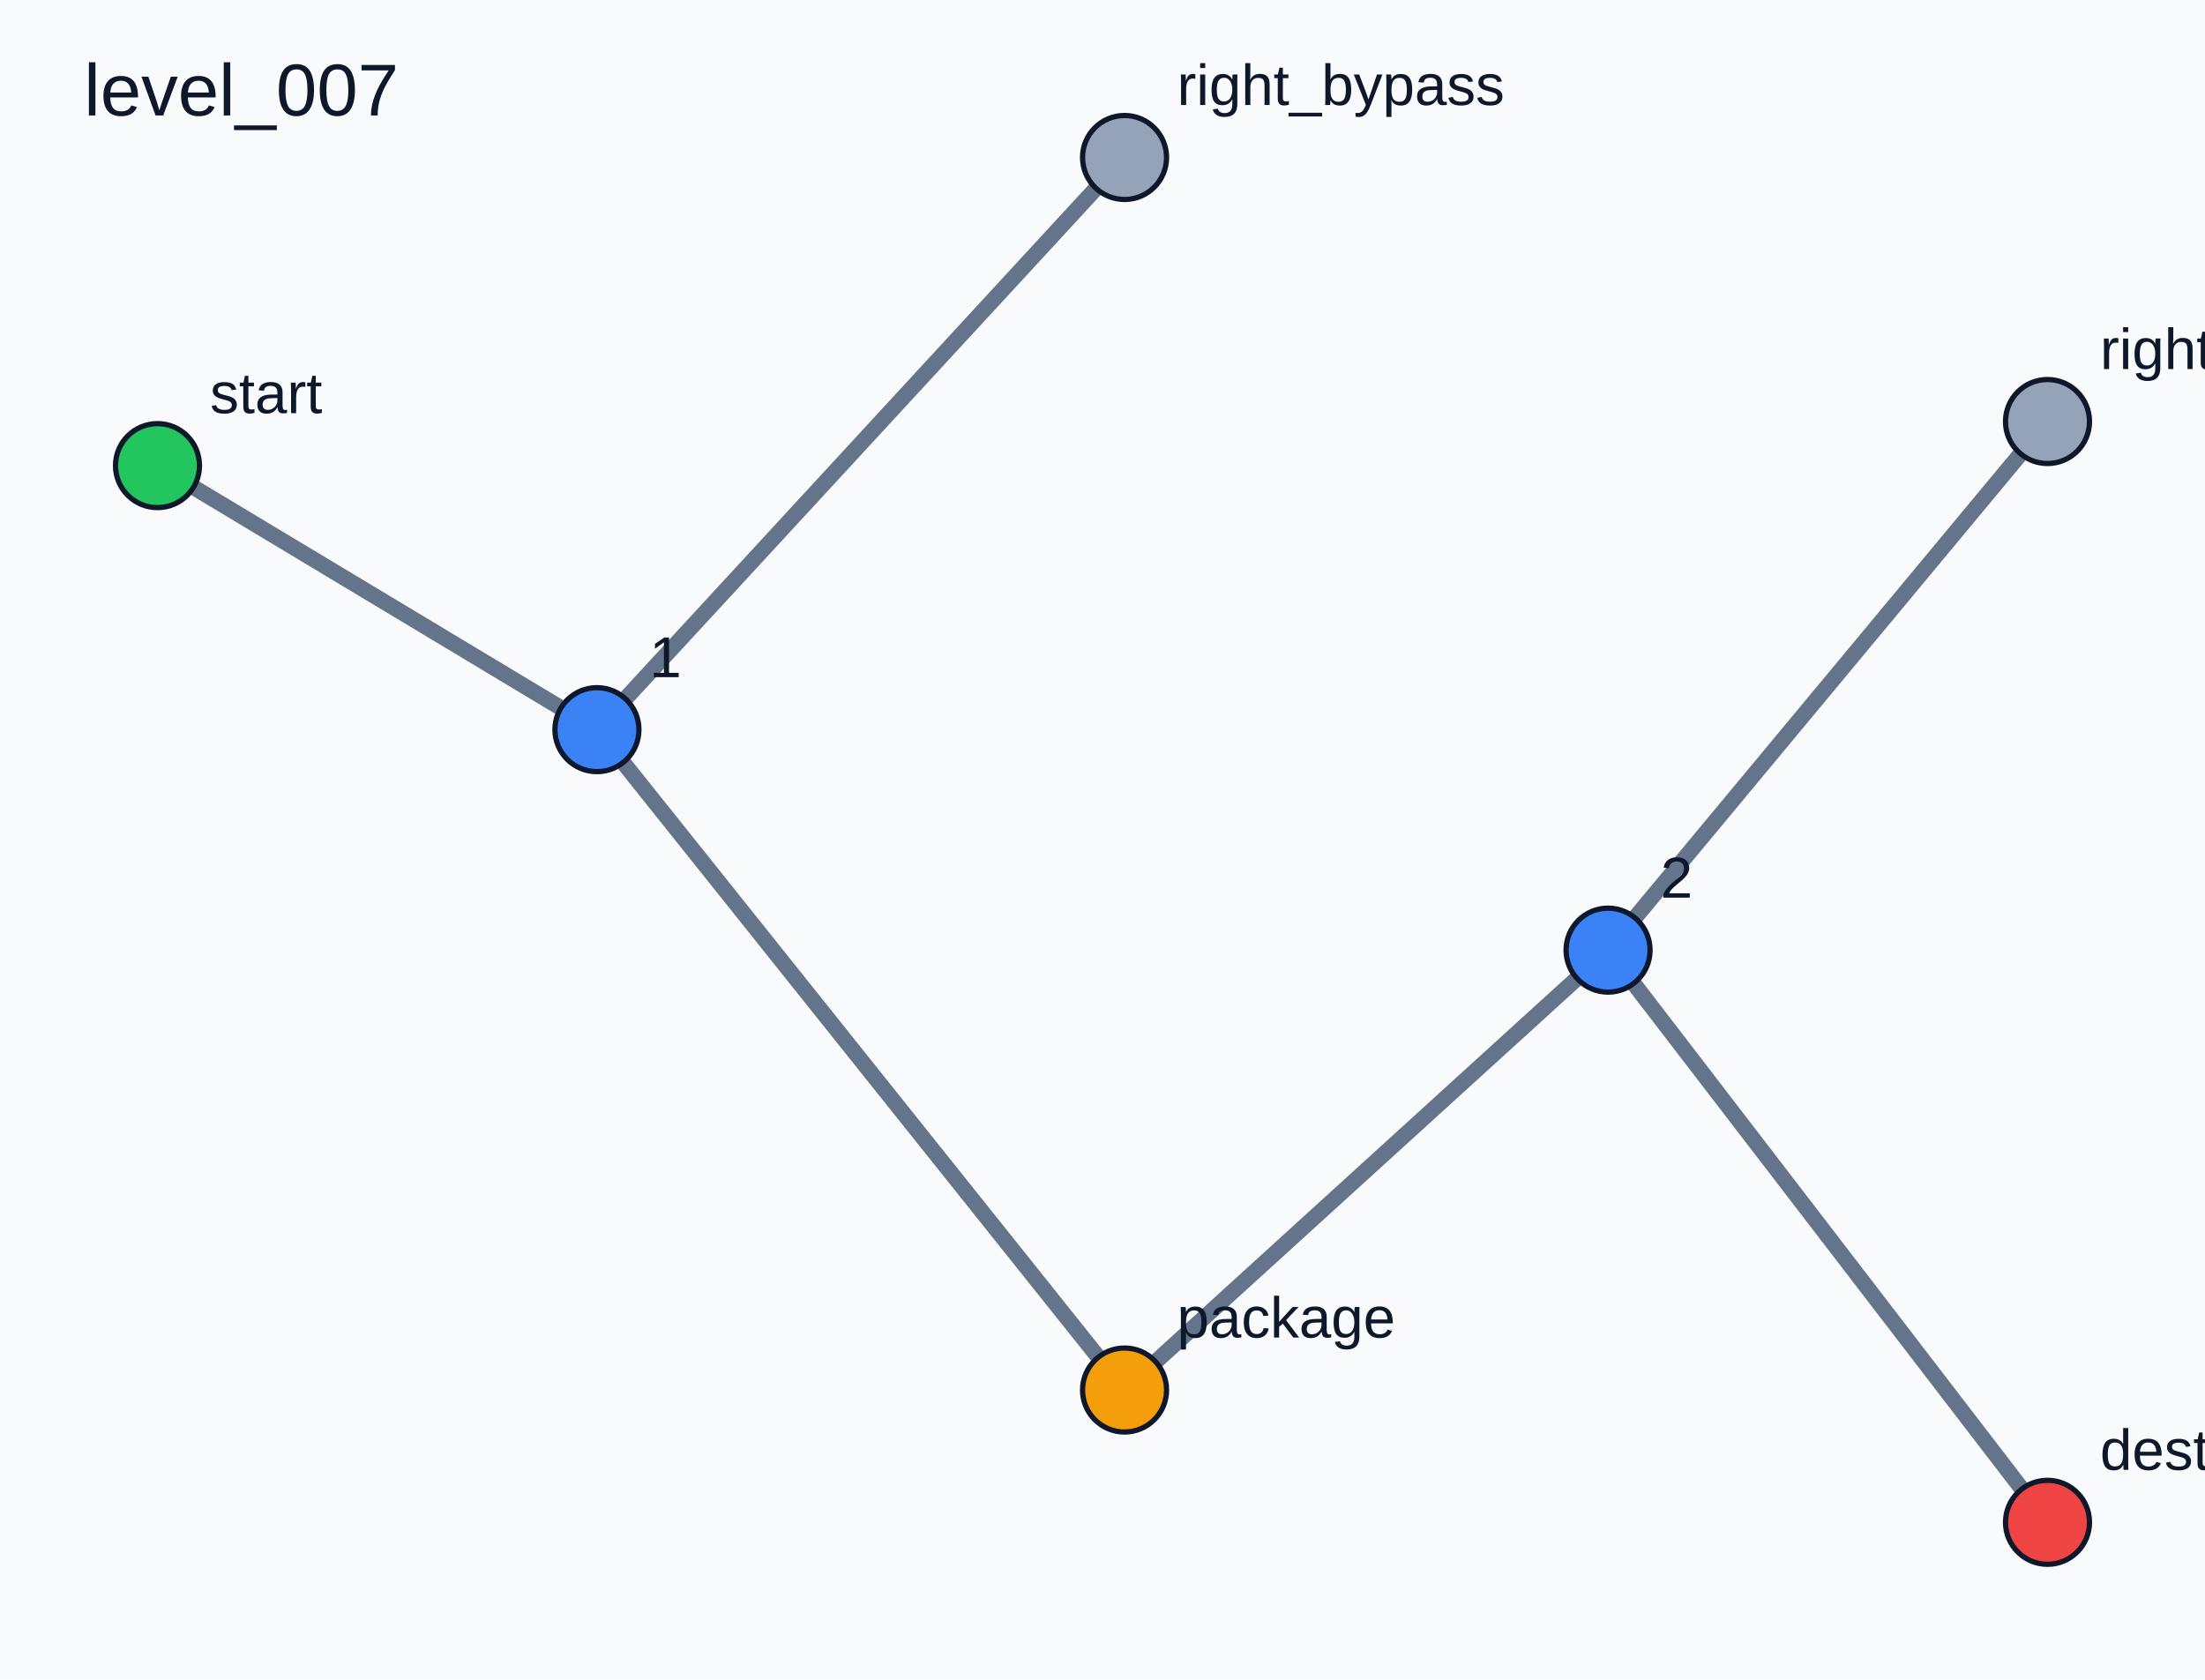
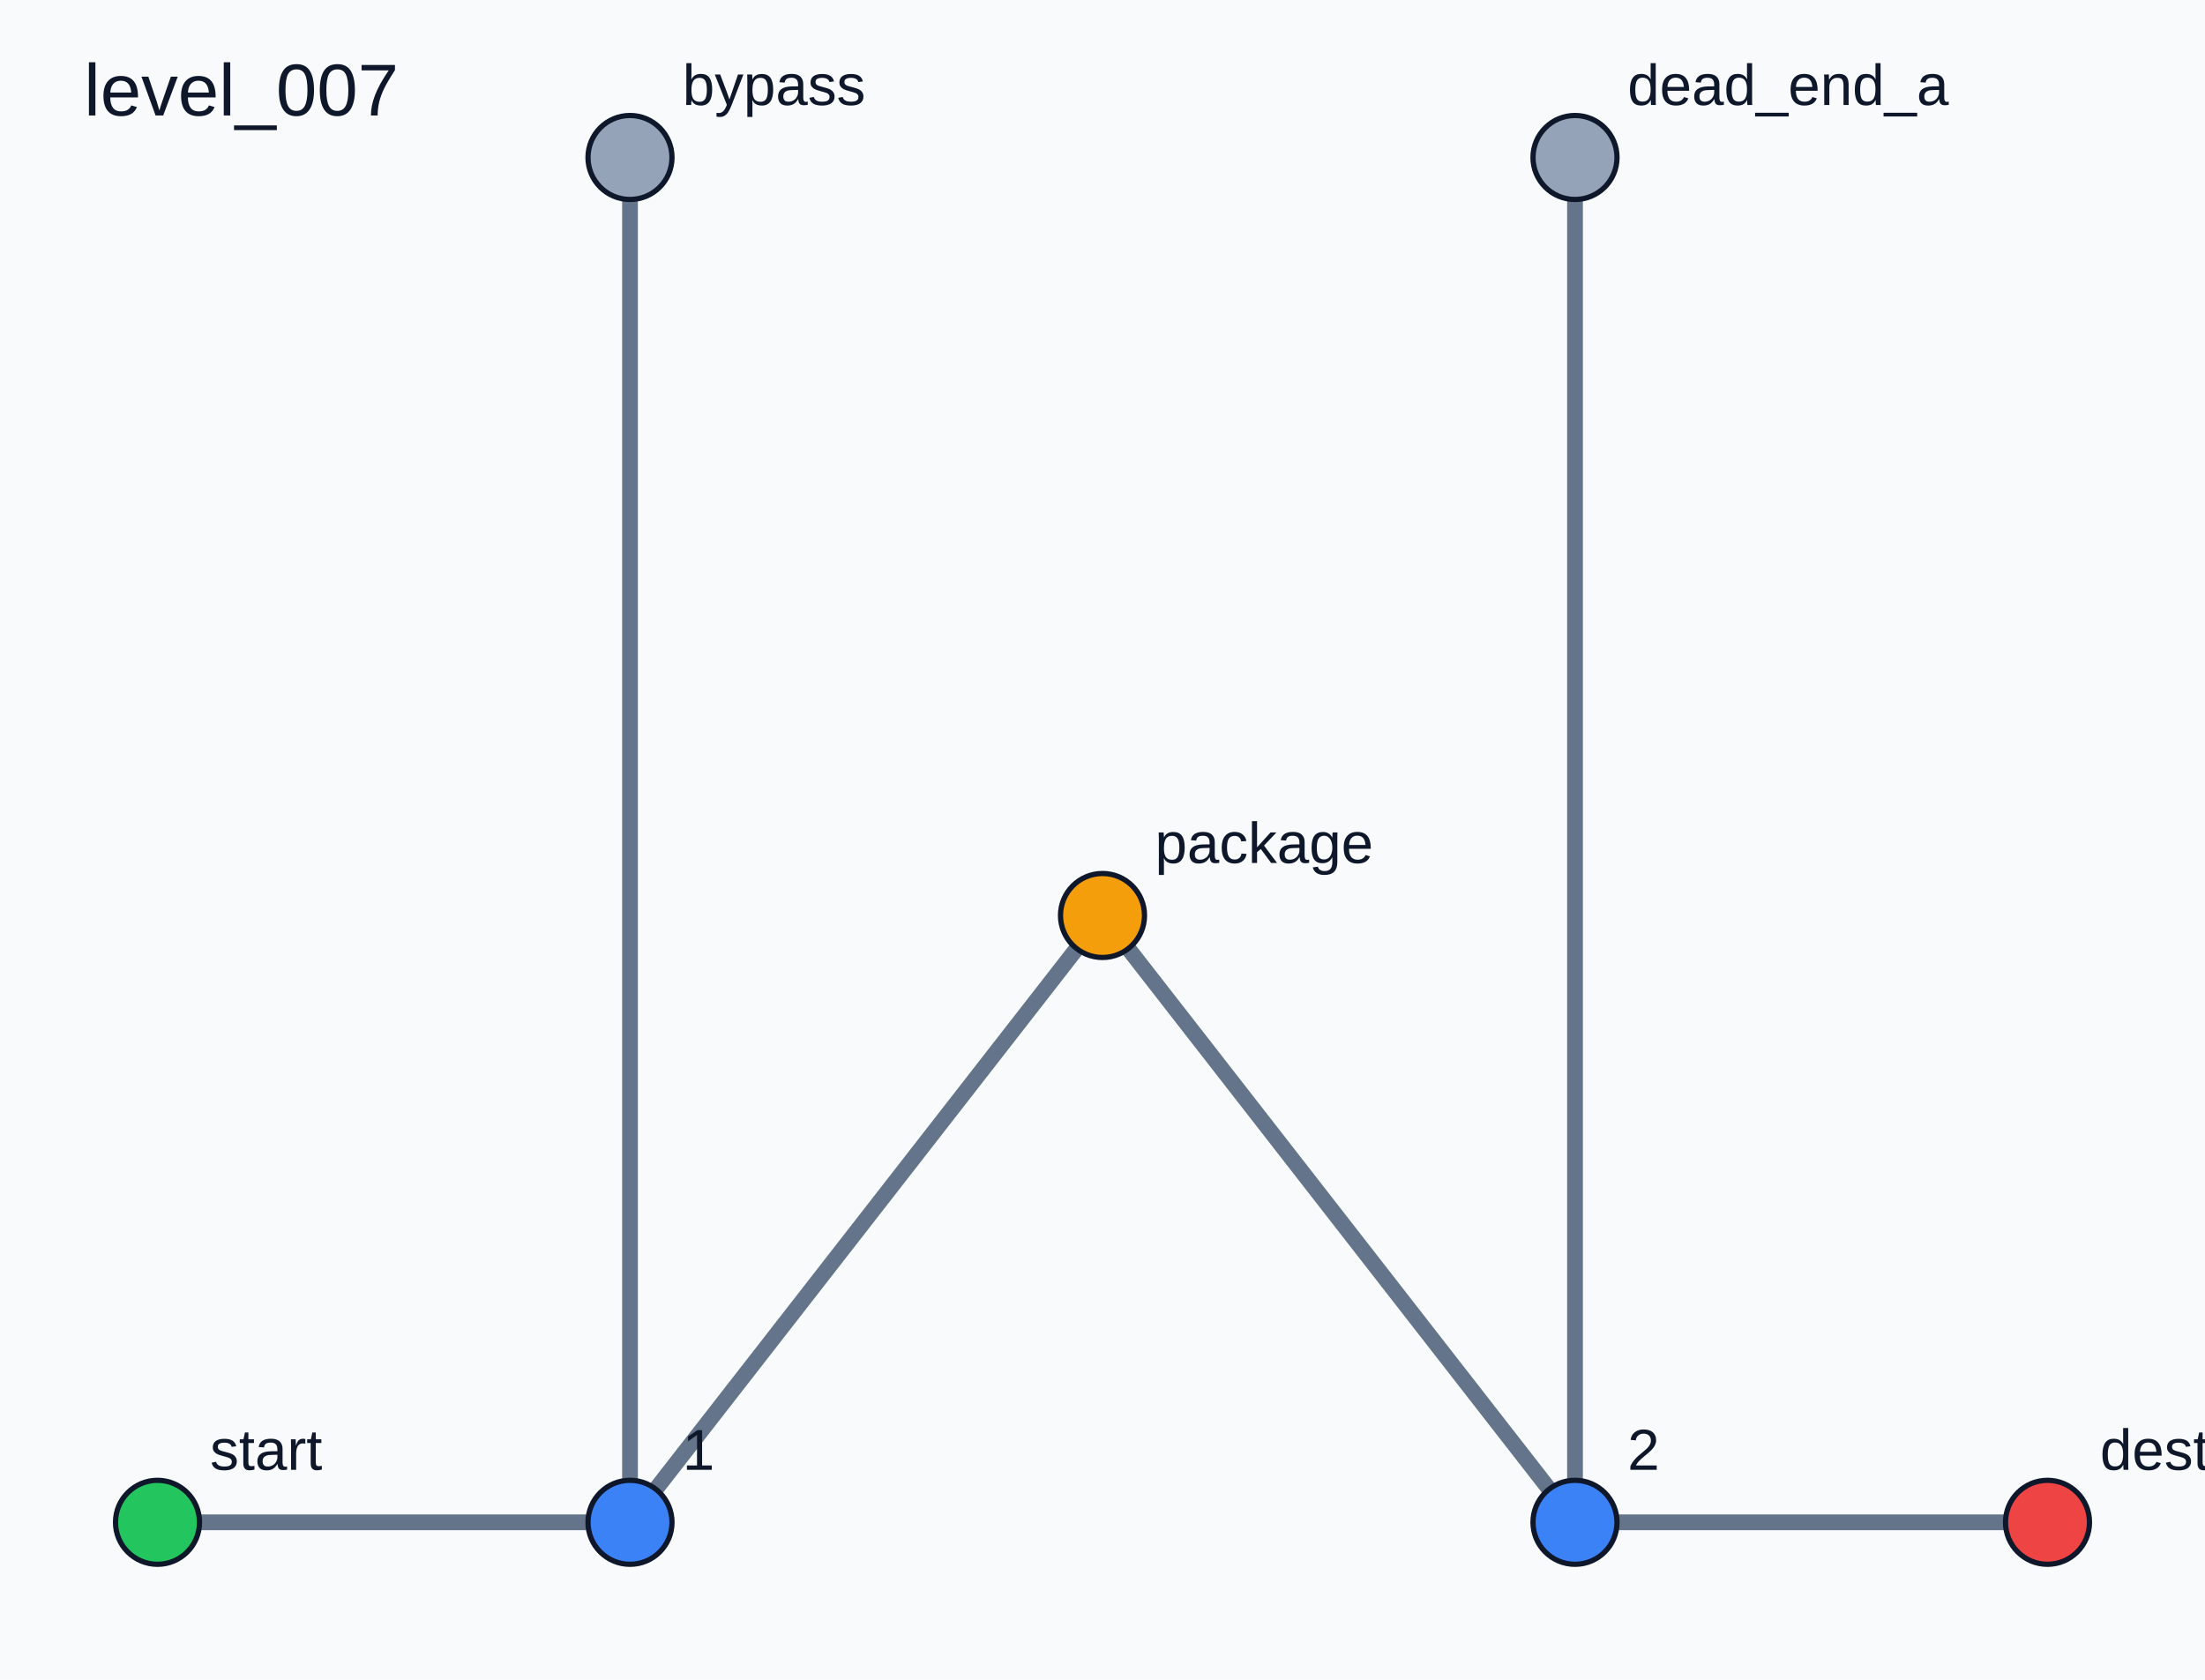
<svg xmlns="http://www.w3.org/2000/svg" width="420" height="320" viewBox="0 0 420 320">
  <rect width="100%" height="100%" fill="#f8fafc" />
  <text x="16" y="22" font-family="Arial" font-size="14" fill="#0f172a">level_007</text>
-   <line x1="30.0" y1="88.7" x2="113.7" y2="139.0" stroke="#64748b" stroke-width="3" />
-   <line x1="113.7" y1="139.0" x2="214.2" y2="30.0" stroke="#64748b" stroke-width="3" />
-   <line x1="113.7" y1="139.0" x2="214.2" y2="264.8" stroke="#64748b" stroke-width="3" />
-   <line x1="214.2" y1="264.8" x2="306.3" y2="181.0" stroke="#64748b" stroke-width="3" />
-   <line x1="306.3" y1="181.0" x2="390.0" y2="80.3" stroke="#64748b" stroke-width="3" />
-   <line x1="306.3" y1="181.0" x2="390.0" y2="290.0" stroke="#64748b" stroke-width="3" />
-   <circle cx="30.0" cy="88.7" r="8" fill="#22c55e" stroke="#0f172a" stroke-width="1" />
-   <text x="40.0" y="78.7" font-family="Arial" font-size="11" fill="#0f172a">start</text>
-   <circle cx="113.7" cy="139.0" r="8" fill="#3b82f6" stroke="#0f172a" stroke-width="1" />
-   <text x="123.7" y="129.0" font-family="Arial" font-size="11" fill="#0f172a">1</text>
-   <circle cx="214.2" cy="30.0" r="8" fill="#94a3b8" stroke="#0f172a" stroke-width="1" />
-   <text x="224.2" y="20.0" font-family="Arial" font-size="11" fill="#0f172a">right_bypass</text>
-   <circle cx="214.2" cy="264.8" r="8" fill="#f59e0b" stroke="#0f172a" stroke-width="1" />
-   <text x="224.2" y="254.8" font-family="Arial" font-size="11" fill="#0f172a">package</text>
-   <circle cx="306.3" cy="181.0" r="8" fill="#3b82f6" stroke="#0f172a" stroke-width="1" />
-   <text x="316.3" y="171.0" font-family="Arial" font-size="11" fill="#0f172a">2</text>
-   <circle cx="390.0" cy="80.3" r="8" fill="#94a3b8" stroke="#0f172a" stroke-width="1" />
-   <text x="400.0" y="70.3" font-family="Arial" font-size="11" fill="#0f172a">right_dead_end</text>
+   <line x1="30.0" y1="290.0" x2="120.0" y2="290.0" stroke="#64748b" stroke-width="3" />
+   <line x1="120.0" y1="290.0" x2="120.0" y2="30.0" stroke="#64748b" stroke-width="3" />
+   <line x1="120.0" y1="290.0" x2="210.0" y2="174.4" stroke="#64748b" stroke-width="3" />
+   <line x1="210.0" y1="174.4" x2="300.0" y2="290.0" stroke="#64748b" stroke-width="3" />
+   <line x1="300.0" y1="290.0" x2="300.0" y2="30.0" stroke="#64748b" stroke-width="3" />
+   <line x1="300.0" y1="290.0" x2="390.0" y2="290.0" stroke="#64748b" stroke-width="3" />
+   <circle cx="30.0" cy="290.0" r="8" fill="#22c55e" stroke="#0f172a" stroke-width="1" />
+   <text x="40.0" y="280.0" font-family="Arial" font-size="11" fill="#0f172a">start</text>
+   <circle cx="120.0" cy="290.0" r="8" fill="#3b82f6" stroke="#0f172a" stroke-width="1" />
+   <text x="130.0" y="280.0" font-family="Arial" font-size="11" fill="#0f172a">1</text>
+   <circle cx="120.0" cy="30.0" r="8" fill="#94a3b8" stroke="#0f172a" stroke-width="1" />
+   <text x="130.0" y="20.0" font-family="Arial" font-size="11" fill="#0f172a">bypass</text>
+   <circle cx="210.0" cy="174.4" r="8" fill="#f59e0b" stroke="#0f172a" stroke-width="1" />
+   <text x="220.0" y="164.4" font-family="Arial" font-size="11" fill="#0f172a">package</text>
+   <circle cx="300.0" cy="290.0" r="8" fill="#3b82f6" stroke="#0f172a" stroke-width="1" />
+   <text x="310.0" y="280.0" font-family="Arial" font-size="11" fill="#0f172a">2</text>
+   <circle cx="300.0" cy="30.0" r="8" fill="#94a3b8" stroke="#0f172a" stroke-width="1" />
+   <text x="310.0" y="20.0" font-family="Arial" font-size="11" fill="#0f172a">dead_end_a</text>
  <circle cx="390.0" cy="290.0" r="8" fill="#ef4444" stroke="#0f172a" stroke-width="1" />
  <text x="400.0" y="280.0" font-family="Arial" font-size="11" fill="#0f172a">destination</text>
</svg>
